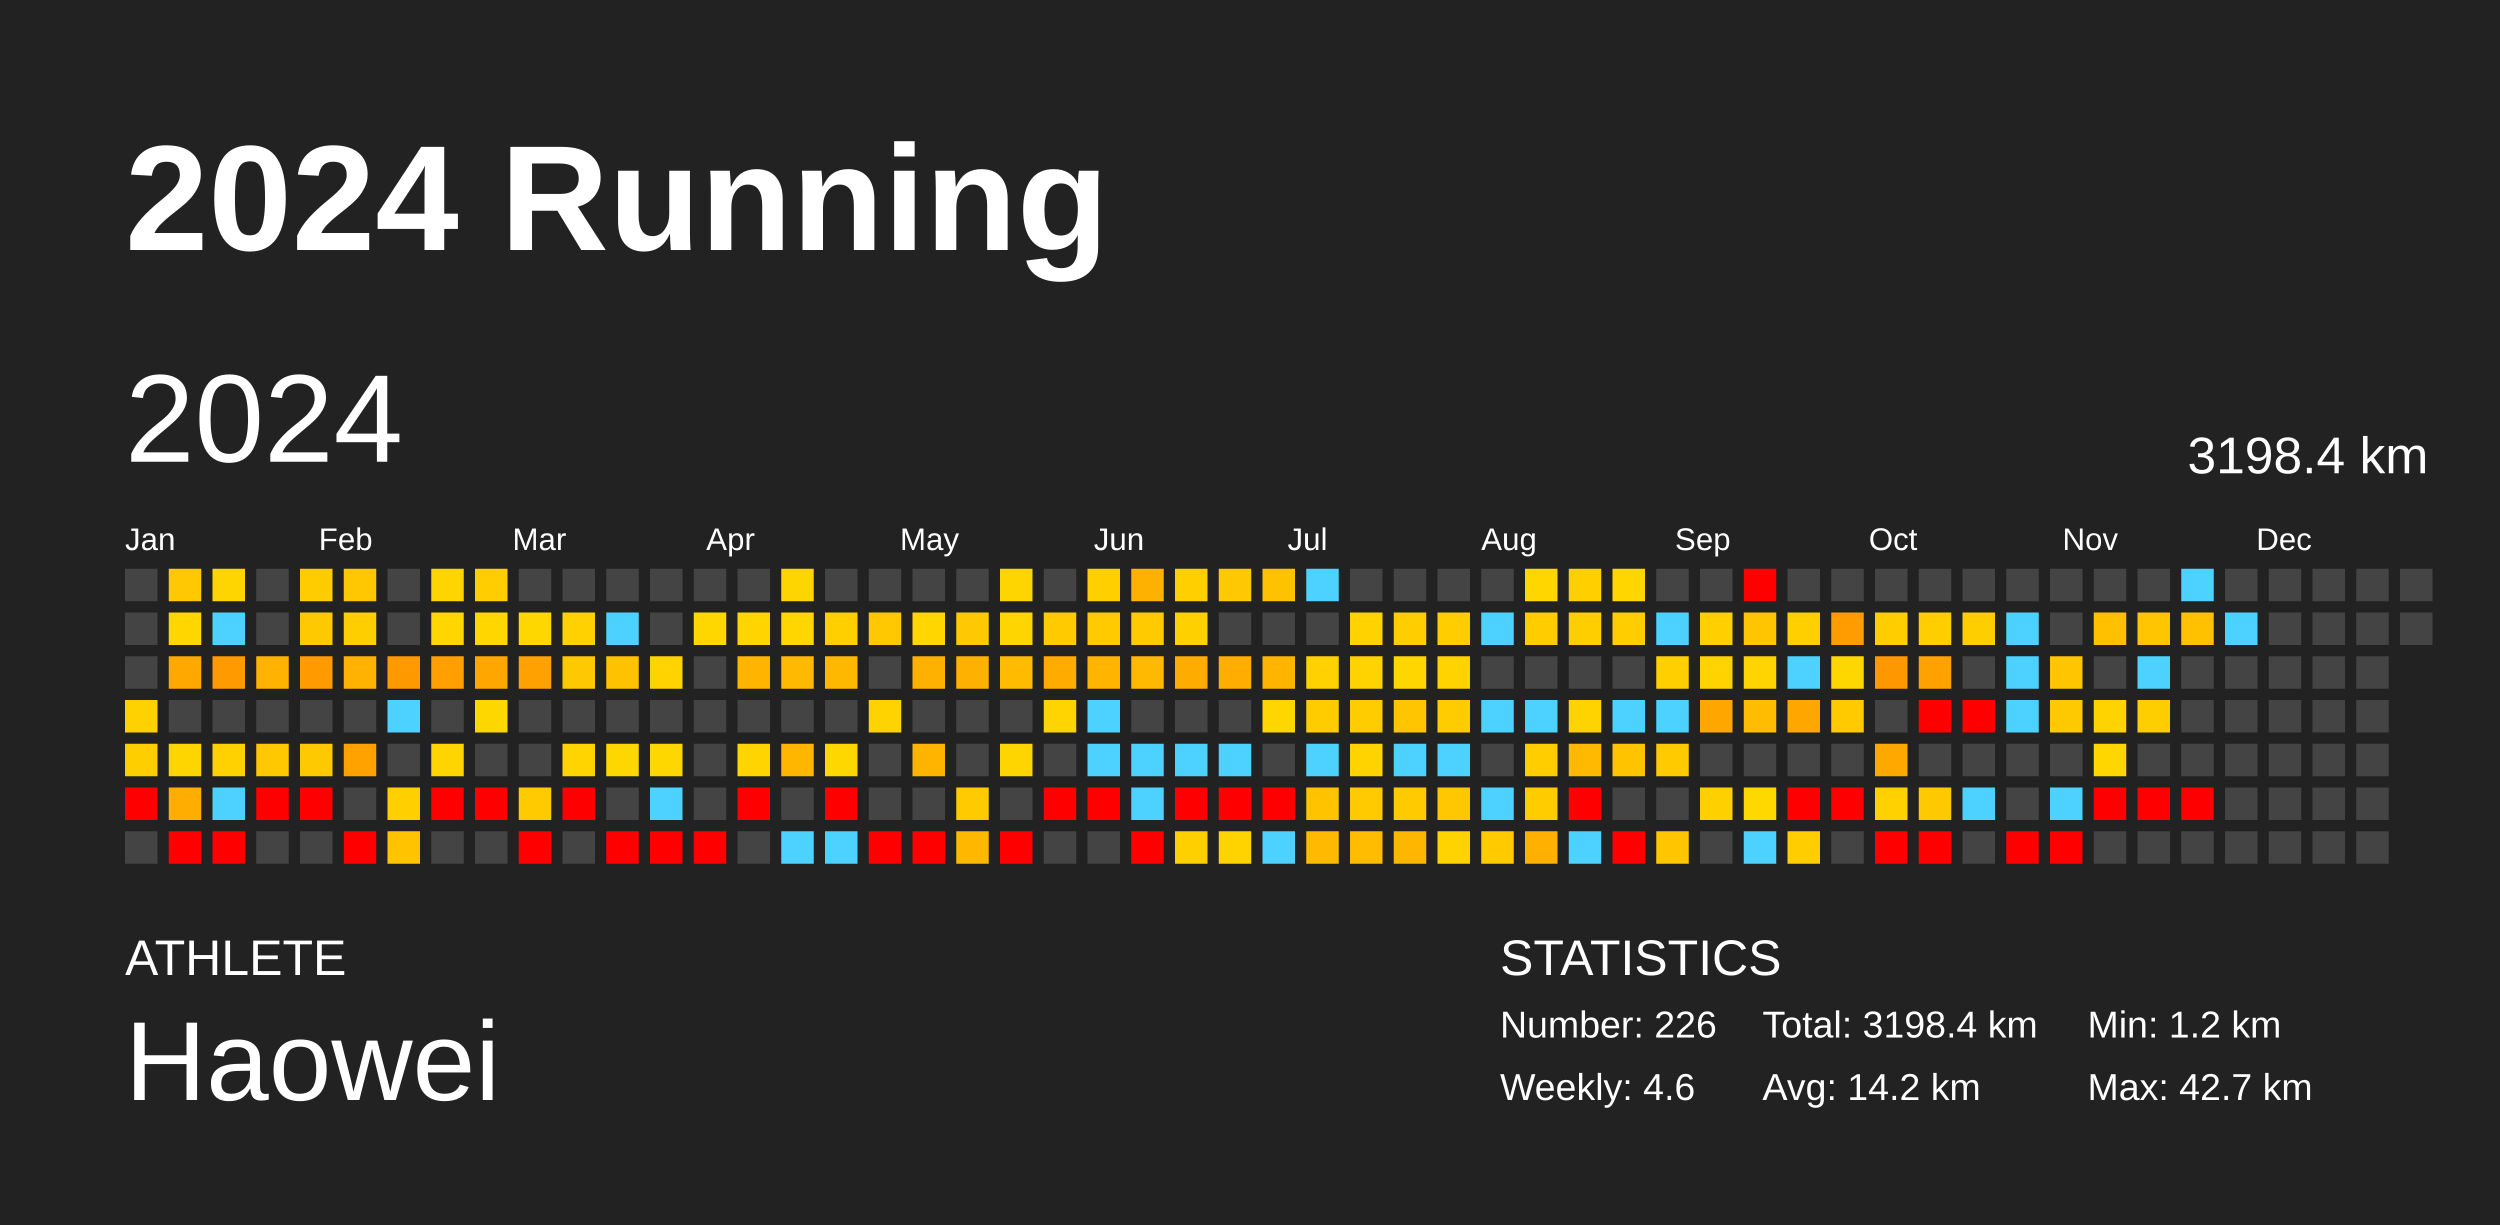
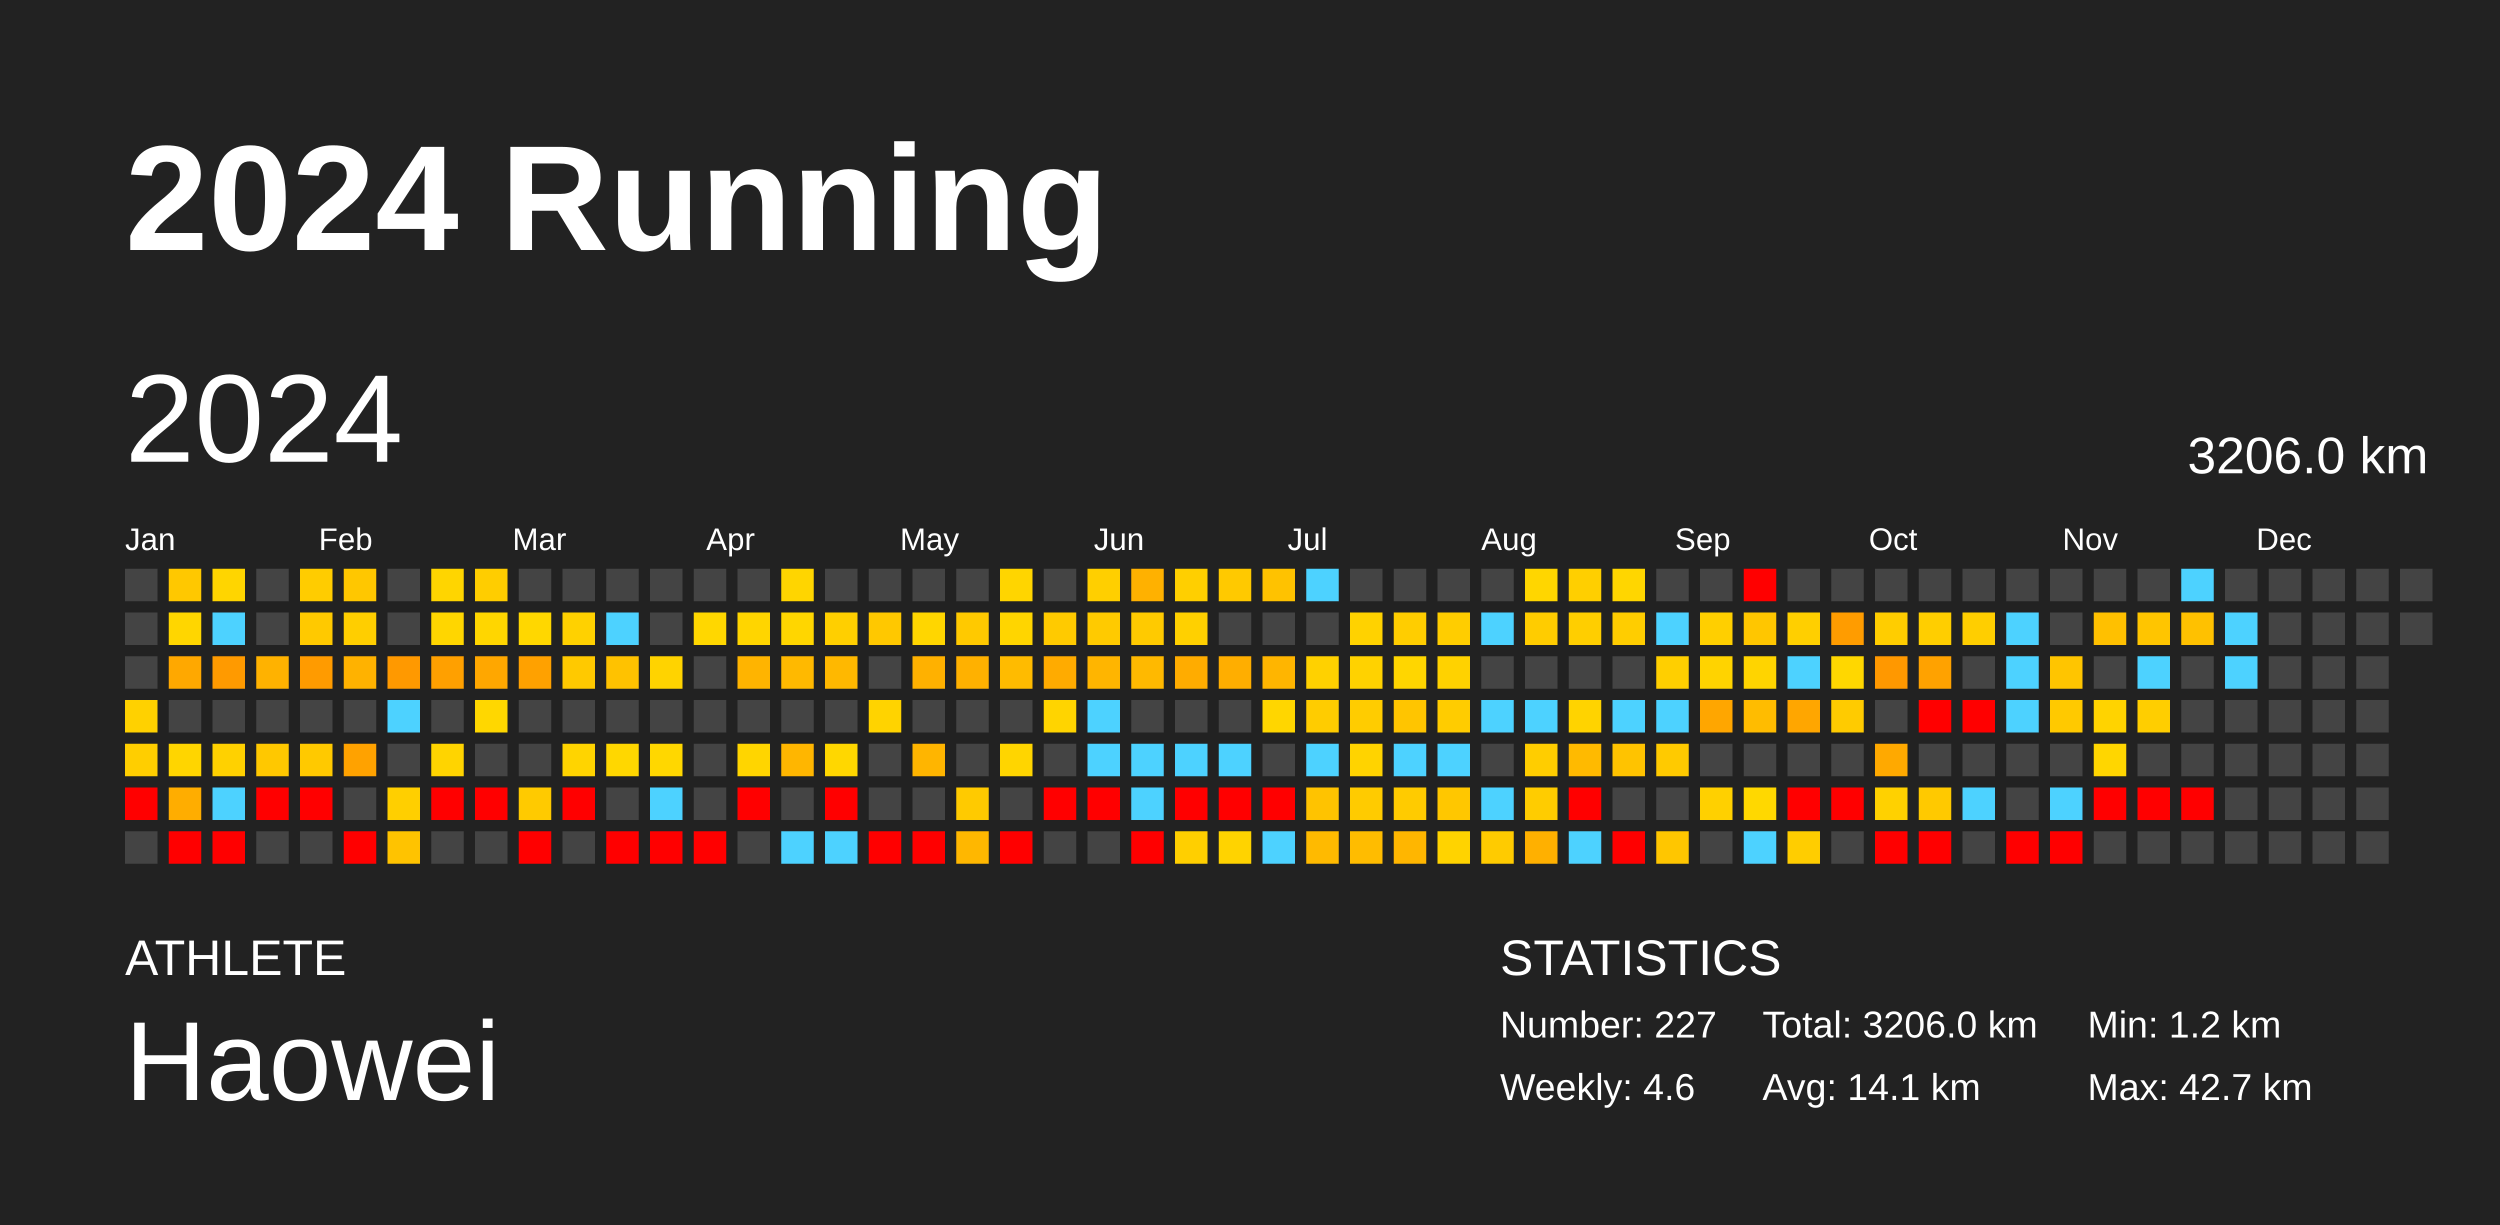
<svg xmlns="http://www.w3.org/2000/svg" baseProfile="full" height="98mm" version="1.1" viewBox="0,0,200,98" width="200mm">
  <defs />
  <rect fill="#222222" height="98" width="200" x="0" y="0" />
  <text fill="#FFFFFF" style="font-size:12px; font-family:Arial; font-weight:bold;" x="10" y="20">2024 Running</text>
  <text fill="#FFFFFF" style="font-size:4px; font-family:Arial" x="10" y="78">ATHLETE</text>
  <text fill="#FFFFFF" style="font-size:9px; font-family:Arial" x="10" y="88">Haowei</text>
  <text fill="#FFFFFF" style="font-size:4px; font-family:Arial" x="120" y="78">STATISTICS</text>
-   <text fill="#FFFFFF" style="font-size:3px; font-family:Arial" x="120" y="83">Number: 226</text>
+   <text fill="#FFFFFF" style="font-size:3px; font-family:Arial" x="120" y="83">Number: 227</text>
  <text fill="#FFFFFF" style="font-size:3px; font-family:Arial" x="120" y="88">Weekly: 4.6</text>
-   <text fill="#FFFFFF" style="font-size:3px; font-family:Arial" x="141" y="83">Total: 3198.4 km</text>
-   <text fill="#FFFFFF" style="font-size:3px; font-family:Arial" x="141" y="88">Avg: 14.2 km</text>
+   <text fill="#FFFFFF" style="font-size:3px; font-family:Arial" x="141" y="83">Total: 3206.0 km</text>
+   <text fill="#FFFFFF" style="font-size:3px; font-family:Arial" x="141" y="88">Avg: 14.1 km</text>
  <text fill="#FFFFFF" style="font-size:3px; font-family:Arial" x="167" y="83">Min: 1.2 km</text>
  <text fill="#FFFFFF" style="font-size:3px; font-family:Arial" x="167" y="88">Max: 42.7 km</text>
  <text dominant-baseline="hanging" fill="#FFFFFF" style="font-size:10.0px; font-family:Arial;" x="10" y="30">2024</text>
-   <text dominant-baseline="hanging" fill="#FFFFFF" style="font-size:4.125px; font-family:Arial;" x="175" y="35">3198.4 km</text>
+   <text dominant-baseline="hanging" fill="#FFFFFF" style="font-size:4.125px; font-family:Arial;" x="175" y="35">3206.0 km</text>
  <text fill="#FFFFFF" style="font-size:2.5px; font-family:Arial" x="10.0" y="44">Jan</text>
  <text fill="#FFFFFF" style="font-size:2.5px; font-family:Arial" x="25.5" y="44">Feb</text>
  <text fill="#FFFFFF" style="font-size:2.5px; font-family:Arial" x="41.0" y="44">Mar</text>
  <text fill="#FFFFFF" style="font-size:2.5px; font-family:Arial" x="56.5" y="44">Apr</text>
  <text fill="#FFFFFF" style="font-size:2.5px; font-family:Arial" x="72.0" y="44">May</text>
  <text fill="#FFFFFF" style="font-size:2.5px; font-family:Arial" x="87.5" y="44">Jun</text>
  <text fill="#FFFFFF" style="font-size:2.5px; font-family:Arial" x="103.0" y="44">Jul</text>
  <text fill="#FFFFFF" style="font-size:2.5px; font-family:Arial" x="118.5" y="44">Aug</text>
  <text fill="#FFFFFF" style="font-size:2.5px; font-family:Arial" x="134.0" y="44">Sep</text>
  <text fill="#FFFFFF" style="font-size:2.5px; font-family:Arial" x="149.5" y="44">Oct</text>
  <text fill="#FFFFFF" style="font-size:2.5px; font-family:Arial" x="165.0" y="44">Nov</text>
  <text fill="#FFFFFF" style="font-size:2.5px; font-family:Arial" x="180.5" y="44">Dec</text>
  <rect fill="#444444" height="2.6" width="2.6" x="10.0" y="45.5" />
  <rect fill="#444444" height="2.6" width="2.6" x="10.0" y="49.0" />
  <rect fill="#444444" height="2.6" width="2.6" x="10.0" y="52.5" />
  <rect fill="#ffd100" height="2.6" width="2.6" x="10.0" y="56.0" />
  <rect fill="#ffce00" height="2.6" width="2.6" x="10.0" y="59.5" />
  <rect fill="red" height="2.6" width="2.6" x="10.0" y="63.0" />
  <rect fill="#444444" height="2.6" width="2.6" x="10.0" y="66.5" />
  <rect fill="#ffc800" height="2.6" width="2.6" x="13.5" y="45.5" />
  <rect fill="#ffd600" height="2.6" width="2.6" x="13.5" y="49.0" />
  <rect fill="#ffa800" height="2.6" width="2.6" x="13.5" y="52.5" />
  <rect fill="#444444" height="2.6" width="2.6" x="13.5" y="56.0" />
  <rect fill="#ffd500" height="2.6" width="2.6" x="13.5" y="59.5" />
  <rect fill="#ffad00" height="2.6" width="2.6" x="13.5" y="63.0" />
  <rect fill="red" height="2.6" width="2.6" x="13.5" y="66.5" />
  <rect fill="#ffd500" height="2.6" width="2.6" x="17.0" y="45.5" />
  <rect fill="#4dd2ff" height="2.6" width="2.6" x="17.0" y="49.0" />
  <rect fill="#ff9a00" height="2.6" width="2.6" x="17.0" y="52.5" />
  <rect fill="#444444" height="2.6" width="2.6" x="17.0" y="56.0" />
  <rect fill="#ffd100" height="2.6" width="2.6" x="17.0" y="59.5" />
  <rect fill="#4dd2ff" height="2.6" width="2.6" x="17.0" y="63.0" />
  <rect fill="red" height="2.6" width="2.6" x="17.0" y="66.5" />
  <rect fill="#444444" height="2.6" width="2.6" x="20.5" y="45.5" />
  <rect fill="#444444" height="2.6" width="2.6" x="20.5" y="49.0" />
  <rect fill="#ffb200" height="2.6" width="2.6" x="20.5" y="52.5" />
  <rect fill="#444444" height="2.6" width="2.6" x="20.5" y="56.0" />
  <rect fill="#ffc800" height="2.6" width="2.6" x="20.5" y="59.5" />
  <rect fill="red" height="2.6" width="2.6" x="20.5" y="63.0" />
  <rect fill="#444444" height="2.6" width="2.6" x="20.5" y="66.5" />
  <rect fill="#ffcc00" height="2.6" width="2.6" x="24.0" y="45.5" />
  <rect fill="#ffc900" height="2.6" width="2.6" x="24.0" y="49.0" />
  <rect fill="#ff9b00" height="2.6" width="2.6" x="24.0" y="52.5" />
  <rect fill="#444444" height="2.6" width="2.6" x="24.0" y="56.0" />
  <rect fill="#ffc900" height="2.6" width="2.6" x="24.0" y="59.5" />
  <rect fill="red" height="2.6" width="2.6" x="24.0" y="63.0" />
  <rect fill="#444444" height="2.6" width="2.6" x="24.0" y="66.5" />
  <rect fill="#ffc700" height="2.6" width="2.6" x="27.5" y="45.5" />
  <rect fill="#ffce00" height="2.6" width="2.6" x="27.5" y="49.0" />
  <rect fill="#ffb200" height="2.6" width="2.6" x="27.5" y="52.5" />
  <rect fill="#444444" height="2.6" width="2.6" x="27.5" y="56.0" />
  <rect fill="#ffa200" height="2.6" width="2.6" x="27.5" y="59.5" />
  <rect fill="#444444" height="2.6" width="2.6" x="27.5" y="63.0" />
  <rect fill="red" height="2.6" width="2.6" x="27.5" y="66.5" />
  <rect fill="#444444" height="2.6" width="2.6" x="31.0" y="45.5" />
  <rect fill="#444444" height="2.6" width="2.6" x="31.0" y="49.0" />
  <rect fill="#ff9900" height="2.6" width="2.6" x="31.0" y="52.5" />
  <rect fill="#4dd2ff" height="2.6" width="2.6" x="31.0" y="56.0" />
  <rect fill="#444444" height="2.6" width="2.6" x="31.0" y="59.5" />
  <rect fill="#ffcf00" height="2.6" width="2.6" x="31.0" y="63.0" />
  <rect fill="#ffc300" height="2.6" width="2.6" x="31.0" y="66.5" />
  <rect fill="#ffd500" height="2.6" width="2.6" x="34.5" y="45.5" />
  <rect fill="#ffd600" height="2.6" width="2.6" x="34.5" y="49.0" />
  <rect fill="#ffa000" height="2.6" width="2.6" x="34.5" y="52.5" />
  <rect fill="#444444" height="2.6" width="2.6" x="34.5" y="56.0" />
  <rect fill="#ffd400" height="2.6" width="2.6" x="34.5" y="59.5" />
  <rect fill="red" height="2.6" width="2.6" x="34.5" y="63.0" />
  <rect fill="#444444" height="2.6" width="2.6" x="34.5" y="66.5" />
  <rect fill="#ffcd00" height="2.6" width="2.6" x="38.0" y="45.5" />
  <rect fill="#ffd600" height="2.6" width="2.6" x="38.0" y="49.0" />
  <rect fill="#ffa700" height="2.6" width="2.6" x="38.0" y="52.5" />
  <rect fill="#ffd700" height="2.6" width="2.6" x="38.0" y="56.0" />
  <rect fill="#444444" height="2.6" width="2.6" x="38.0" y="59.5" />
  <rect fill="red" height="2.6" width="2.6" x="38.0" y="63.0" />
  <rect fill="#444444" height="2.6" width="2.6" x="38.0" y="66.5" />
  <rect fill="#444444" height="2.6" width="2.6" x="41.5" y="45.5" />
  <rect fill="#ffd700" height="2.6" width="2.6" x="41.5" y="49.0" />
  <rect fill="#ffa100" height="2.6" width="2.6" x="41.5" y="52.5" />
  <rect fill="#444444" height="2.6" width="2.6" x="41.5" y="56.0" />
  <rect fill="#444444" height="2.6" width="2.6" x="41.5" y="59.5" />
  <rect fill="#ffca00" height="2.6" width="2.6" x="41.5" y="63.0" />
  <rect fill="red" height="2.6" width="2.6" x="41.5" y="66.5" />
  <rect fill="#444444" height="2.6" width="2.6" x="45.0" y="45.5" />
  <rect fill="#ffd100" height="2.6" width="2.6" x="45.0" y="49.0" />
  <rect fill="#ffc900" height="2.6" width="2.6" x="45.0" y="52.5" />
  <rect fill="#444444" height="2.6" width="2.6" x="45.0" y="56.0" />
  <rect fill="#ffd400" height="2.6" width="2.6" x="45.0" y="59.5" />
  <rect fill="red" height="2.6" width="2.6" x="45.0" y="63.0" />
  <rect fill="#444444" height="2.6" width="2.6" x="45.0" y="66.5" />
  <rect fill="#444444" height="2.6" width="2.6" x="48.5" y="45.5" />
  <rect fill="#4dd2ff" height="2.6" width="2.6" x="48.5" y="49.0" />
  <rect fill="#ffc200" height="2.6" width="2.6" x="48.5" y="52.5" />
  <rect fill="#444444" height="2.6" width="2.6" x="48.5" y="56.0" />
  <rect fill="#ffd700" height="2.6" width="2.6" x="48.5" y="59.5" />
  <rect fill="#444444" height="2.6" width="2.6" x="48.5" y="63.0" />
  <rect fill="red" height="2.6" width="2.6" x="48.5" y="66.5" />
  <rect fill="#444444" height="2.6" width="2.6" x="52.0" y="45.5" />
  <rect fill="#444444" height="2.6" width="2.6" x="52.0" y="49.0" />
  <rect fill="#ffd300" height="2.6" width="2.6" x="52.0" y="52.5" />
  <rect fill="#444444" height="2.6" width="2.6" x="52.0" y="56.0" />
  <rect fill="#ffd700" height="2.6" width="2.6" x="52.0" y="59.5" />
  <rect fill="#4dd2ff" height="2.6" width="2.6" x="52.0" y="63.0" />
  <rect fill="red" height="2.6" width="2.6" x="52.0" y="66.5" />
  <rect fill="#444444" height="2.6" width="2.6" x="55.5" y="45.5" />
  <rect fill="#ffd700" height="2.6" width="2.6" x="55.5" y="49.0" />
  <rect fill="#444444" height="2.6" width="2.6" x="55.5" y="52.5" />
  <rect fill="#444444" height="2.6" width="2.6" x="55.5" y="56.0" />
  <rect fill="#444444" height="2.6" width="2.6" x="55.5" y="59.5" />
  <rect fill="#444444" height="2.6" width="2.6" x="55.5" y="63.0" />
  <rect fill="red" height="2.6" width="2.6" x="55.5" y="66.5" />
  <rect fill="#444444" height="2.6" width="2.6" x="59.0" y="45.5" />
  <rect fill="#ffd500" height="2.6" width="2.6" x="59.0" y="49.0" />
  <rect fill="#ffb400" height="2.6" width="2.6" x="59.0" y="52.5" />
  <rect fill="#444444" height="2.6" width="2.6" x="59.0" y="56.0" />
  <rect fill="#ffd500" height="2.6" width="2.6" x="59.0" y="59.5" />
  <rect fill="red" height="2.6" width="2.6" x="59.0" y="63.0" />
  <rect fill="#444444" height="2.6" width="2.6" x="59.0" y="66.5" />
  <rect fill="#ffd500" height="2.6" width="2.6" x="62.5" y="45.5" />
  <rect fill="#ffd600" height="2.6" width="2.6" x="62.5" y="49.0" />
  <rect fill="#ffb900" height="2.6" width="2.6" x="62.5" y="52.5" />
  <rect fill="#444444" height="2.6" width="2.6" x="62.5" y="56.0" />
  <rect fill="#ffb600" height="2.6" width="2.6" x="62.5" y="59.5" />
  <rect fill="#444444" height="2.6" width="2.6" x="62.5" y="63.0" />
  <rect fill="#4dd2ff" height="2.6" width="2.6" x="62.5" y="66.5" />
  <rect fill="#444444" height="2.6" width="2.6" x="66.0" y="45.5" />
  <rect fill="#ffcf00" height="2.6" width="2.6" x="66.0" y="49.0" />
  <rect fill="#ffb800" height="2.6" width="2.6" x="66.0" y="52.5" />
  <rect fill="#444444" height="2.6" width="2.6" x="66.0" y="56.0" />
  <rect fill="#ffd700" height="2.6" width="2.6" x="66.0" y="59.5" />
  <rect fill="red" height="2.6" width="2.6" x="66.0" y="63.0" />
  <rect fill="#4dd2ff" height="2.6" width="2.6" x="66.0" y="66.5" />
  <rect fill="#444444" height="2.6" width="2.6" x="69.5" y="45.5" />
  <rect fill="#ffc800" height="2.6" width="2.6" x="69.5" y="49.0" />
  <rect fill="#444444" height="2.6" width="2.6" x="69.5" y="52.5" />
  <rect fill="#ffd300" height="2.6" width="2.6" x="69.5" y="56.0" />
  <rect fill="#444444" height="2.6" width="2.6" x="69.5" y="59.5" />
  <rect fill="#444444" height="2.6" width="2.6" x="69.5" y="63.0" />
  <rect fill="red" height="2.6" width="2.6" x="69.5" y="66.5" />
  <rect fill="#444444" height="2.6" width="2.6" x="73.0" y="45.5" />
  <rect fill="#ffd600" height="2.6" width="2.6" x="73.0" y="49.0" />
  <rect fill="#ffb100" height="2.6" width="2.6" x="73.0" y="52.5" />
  <rect fill="#444444" height="2.6" width="2.6" x="73.0" y="56.0" />
  <rect fill="#ffb500" height="2.6" width="2.6" x="73.0" y="59.5" />
  <rect fill="#444444" height="2.6" width="2.6" x="73.0" y="63.0" />
  <rect fill="red" height="2.6" width="2.6" x="73.0" y="66.5" />
  <rect fill="#444444" height="2.6" width="2.6" x="76.5" y="45.5" />
  <rect fill="#ffc900" height="2.6" width="2.6" x="76.5" y="49.0" />
  <rect fill="#ffb100" height="2.6" width="2.6" x="76.5" y="52.5" />
  <rect fill="#444444" height="2.6" width="2.6" x="76.5" y="56.0" />
  <rect fill="#444444" height="2.6" width="2.6" x="76.5" y="59.5" />
  <rect fill="#ffca00" height="2.6" width="2.6" x="76.5" y="63.0" />
  <rect fill="#ffb700" height="2.6" width="2.6" x="76.5" y="66.5" />
  <rect fill="#ffd500" height="2.6" width="2.6" x="80.0" y="45.5" />
  <rect fill="#ffd500" height="2.6" width="2.6" x="80.0" y="49.0" />
  <rect fill="#ffbb00" height="2.6" width="2.6" x="80.0" y="52.5" />
  <rect fill="#444444" height="2.6" width="2.6" x="80.0" y="56.0" />
  <rect fill="#ffd500" height="2.6" width="2.6" x="80.0" y="59.5" />
  <rect fill="#444444" height="2.6" width="2.6" x="80.0" y="63.0" />
  <rect fill="red" height="2.6" width="2.6" x="80.0" y="66.5" />
  <rect fill="#444444" height="2.6" width="2.6" x="83.5" y="45.5" />
  <rect fill="#ffca00" height="2.6" width="2.6" x="83.5" y="49.0" />
  <rect fill="#ffab00" height="2.6" width="2.6" x="83.5" y="52.5" />
  <rect fill="#ffd400" height="2.6" width="2.6" x="83.5" y="56.0" />
  <rect fill="#444444" height="2.6" width="2.6" x="83.5" y="59.5" />
  <rect fill="red" height="2.6" width="2.6" x="83.5" y="63.0" />
  <rect fill="#444444" height="2.6" width="2.6" x="83.5" y="66.5" />
  <rect fill="#ffcf00" height="2.6" width="2.6" x="87.0" y="45.5" />
  <rect fill="#ffca00" height="2.6" width="2.6" x="87.0" y="49.0" />
  <rect fill="#ffb500" height="2.6" width="2.6" x="87.0" y="52.5" />
  <rect fill="#4dd2ff" height="2.6" width="2.6" x="87.0" y="56.0" />
  <rect fill="#4dd2ff" height="2.6" width="2.6" x="87.0" y="59.5" />
  <rect fill="red" height="2.6" width="2.6" x="87.0" y="63.0" />
  <rect fill="#444444" height="2.6" width="2.6" x="87.0" y="66.5" />
  <rect fill="#ffb100" height="2.6" width="2.6" x="90.5" y="45.5" />
  <rect fill="#ffca00" height="2.6" width="2.6" x="90.5" y="49.0" />
  <rect fill="#ffb900" height="2.6" width="2.6" x="90.5" y="52.5" />
  <rect fill="#444444" height="2.6" width="2.6" x="90.5" y="56.0" />
  <rect fill="#4dd2ff" height="2.6" width="2.6" x="90.5" y="59.5" />
  <rect fill="#4dd2ff" height="2.6" width="2.6" x="90.5" y="63.0" />
  <rect fill="red" height="2.6" width="2.6" x="90.5" y="66.5" />
  <rect fill="#ffcf00" height="2.6" width="2.6" x="94.0" y="45.5" />
  <rect fill="#ffd000" height="2.6" width="2.6" x="94.0" y="49.0" />
  <rect fill="#ffac00" height="2.6" width="2.6" x="94.0" y="52.5" />
  <rect fill="#444444" height="2.6" width="2.6" x="94.0" y="56.0" />
  <rect fill="#4dd2ff" height="2.6" width="2.6" x="94.0" y="59.5" />
  <rect fill="red" height="2.6" width="2.6" x="94.0" y="63.0" />
  <rect fill="#ffcf00" height="2.6" width="2.6" x="94.0" y="66.5" />
  <rect fill="#ffc900" height="2.6" width="2.6" x="97.5" y="45.5" />
  <rect fill="#444444" height="2.6" width="2.6" x="97.5" y="49.0" />
  <rect fill="#ffae00" height="2.6" width="2.6" x="97.5" y="52.5" />
  <rect fill="#444444" height="2.6" width="2.6" x="97.5" y="56.0" />
  <rect fill="#4dd2ff" height="2.6" width="2.6" x="97.5" y="59.5" />
  <rect fill="red" height="2.6" width="2.6" x="97.5" y="63.0" />
  <rect fill="#ffd300" height="2.6" width="2.6" x="97.5" y="66.5" />
  <rect fill="#ffc200" height="2.6" width="2.6" x="101.0" y="45.5" />
  <rect fill="#444444" height="2.6" width="2.6" x="101.0" y="49.0" />
  <rect fill="#ffb500" height="2.6" width="2.6" x="101.0" y="52.5" />
  <rect fill="#ffd600" height="2.6" width="2.6" x="101.0" y="56.0" />
  <rect fill="#444444" height="2.6" width="2.6" x="101.0" y="59.5" />
  <rect fill="red" height="2.6" width="2.6" x="101.0" y="63.0" />
  <rect fill="#4dd2ff" height="2.6" width="2.6" x="101.0" y="66.5" />
  <rect fill="#4dd2ff" height="2.6" width="2.6" x="104.5" y="45.5" />
  <rect fill="#444444" height="2.6" width="2.6" x="104.5" y="49.0" />
  <rect fill="#ffd100" height="2.6" width="2.6" x="104.5" y="52.5" />
  <rect fill="#ffcc00" height="2.6" width="2.6" x="104.5" y="56.0" />
  <rect fill="#4dd2ff" height="2.6" width="2.6" x="104.5" y="59.5" />
  <rect fill="#ffc300" height="2.6" width="2.6" x="104.5" y="63.0" />
  <rect fill="#ffba00" height="2.6" width="2.6" x="104.5" y="66.5" />
  <rect fill="#444444" height="2.6" width="2.6" x="108.0" y="45.5" />
  <rect fill="#ffd200" height="2.6" width="2.6" x="108.0" y="49.0" />
  <rect fill="#ffd200" height="2.6" width="2.6" x="108.0" y="52.5" />
  <rect fill="#ffcc00" height="2.6" width="2.6" x="108.0" y="56.0" />
  <rect fill="#ffd300" height="2.6" width="2.6" x="108.0" y="59.5" />
  <rect fill="#ffcb00" height="2.6" width="2.6" x="108.0" y="63.0" />
  <rect fill="#ffbc00" height="2.6" width="2.6" x="108.0" y="66.5" />
  <rect fill="#444444" height="2.6" width="2.6" x="111.5" y="45.5" />
  <rect fill="#ffcd00" height="2.6" width="2.6" x="111.5" y="49.0" />
  <rect fill="#ffd600" height="2.6" width="2.6" x="111.5" y="52.5" />
  <rect fill="#ffc500" height="2.6" width="2.6" x="111.5" y="56.0" />
  <rect fill="#4dd2ff" height="2.6" width="2.6" x="111.5" y="59.5" />
  <rect fill="#ffcb00" height="2.6" width="2.6" x="111.5" y="63.0" />
  <rect fill="#ffb600" height="2.6" width="2.6" x="111.5" y="66.5" />
  <rect fill="#444444" height="2.6" width="2.6" x="115.0" y="45.5" />
  <rect fill="#ffcd00" height="2.6" width="2.6" x="115.0" y="49.0" />
  <rect fill="#ffd200" height="2.6" width="2.6" x="115.0" y="52.5" />
  <rect fill="#ffcc00" height="2.6" width="2.6" x="115.0" y="56.0" />
  <rect fill="#4dd2ff" height="2.6" width="2.6" x="115.0" y="59.5" />
  <rect fill="#ffc700" height="2.6" width="2.6" x="115.0" y="63.0" />
  <rect fill="#ffd300" height="2.6" width="2.6" x="115.0" y="66.5" />
  <rect fill="#444444" height="2.6" width="2.6" x="118.5" y="45.5" />
  <rect fill="#4dd2ff" height="2.6" width="2.6" x="118.5" y="49.0" />
  <rect fill="#444444" height="2.6" width="2.6" x="118.5" y="52.5" />
  <rect fill="#4dd2ff" height="2.6" width="2.6" x="118.5" y="56.0" />
  <rect fill="#444444" height="2.6" width="2.6" x="118.5" y="59.5" />
  <rect fill="#4dd2ff" height="2.6" width="2.6" x="118.5" y="63.0" />
  <rect fill="#ffcb00" height="2.6" width="2.6" x="118.5" y="66.5" />
  <rect fill="#ffd600" height="2.6" width="2.6" x="122.0" y="45.5" />
  <rect fill="#ffcc00" height="2.6" width="2.6" x="122.0" y="49.0" />
  <rect fill="#444444" height="2.6" width="2.6" x="122.0" y="52.5" />
  <rect fill="#4dd2ff" height="2.6" width="2.6" x="122.0" y="56.0" />
  <rect fill="#ffcd00" height="2.6" width="2.6" x="122.0" y="59.5" />
  <rect fill="#ffcc00" height="2.6" width="2.6" x="122.0" y="63.0" />
  <rect fill="#ffb000" height="2.6" width="2.6" x="122.0" y="66.5" />
  <rect fill="#ffcf00" height="2.6" width="2.6" x="125.5" y="45.5" />
  <rect fill="#ffce00" height="2.6" width="2.6" x="125.5" y="49.0" />
  <rect fill="#444444" height="2.6" width="2.6" x="125.5" y="52.5" />
  <rect fill="#ffd300" height="2.6" width="2.6" x="125.5" y="56.0" />
  <rect fill="#ffba00" height="2.6" width="2.6" x="125.5" y="59.5" />
  <rect fill="red" height="2.6" width="2.6" x="125.5" y="63.0" />
  <rect fill="#4dd2ff" height="2.6" width="2.6" x="125.5" y="66.5" />
  <rect fill="#ffd600" height="2.6" width="2.6" x="129.0" y="45.5" />
  <rect fill="#ffcd00" height="2.6" width="2.6" x="129.0" y="49.0" />
  <rect fill="#444444" height="2.6" width="2.6" x="129.0" y="52.5" />
  <rect fill="#4dd2ff" height="2.6" width="2.6" x="129.0" y="56.0" />
  <rect fill="#ffc300" height="2.6" width="2.6" x="129.0" y="59.5" />
  <rect fill="#444444" height="2.6" width="2.6" x="129.0" y="63.0" />
  <rect fill="red" height="2.6" width="2.6" x="129.0" y="66.5" />
  <rect fill="#444444" height="2.6" width="2.6" x="132.5" y="45.5" />
  <rect fill="#4dd2ff" height="2.6" width="2.6" x="132.5" y="49.0" />
  <rect fill="#ffcf00" height="2.6" width="2.6" x="132.5" y="52.5" />
  <rect fill="#4dd2ff" height="2.6" width="2.6" x="132.5" y="56.0" />
  <rect fill="#ffca00" height="2.6" width="2.6" x="132.5" y="59.5" />
  <rect fill="#444444" height="2.6" width="2.6" x="132.5" y="63.0" />
  <rect fill="#ffc600" height="2.6" width="2.6" x="132.5" y="66.5" />
  <rect fill="#444444" height="2.6" width="2.6" x="136.0" y="45.5" />
  <rect fill="#ffcf00" height="2.6" width="2.6" x="136.0" y="49.0" />
  <rect fill="#ffd300" height="2.6" width="2.6" x="136.0" y="52.5" />
  <rect fill="#ffa600" height="2.6" width="2.6" x="136.0" y="56.0" />
  <rect fill="#444444" height="2.6" width="2.6" x="136.0" y="59.5" />
  <rect fill="#ffd000" height="2.6" width="2.6" x="136.0" y="63.0" />
  <rect fill="#444444" height="2.6" width="2.6" x="136.0" y="66.5" />
  <rect fill="red" height="2.6" width="2.6" x="139.5" y="45.5" />
  <rect fill="#ffc600" height="2.6" width="2.6" x="139.5" y="49.0" />
  <rect fill="#ffd400" height="2.6" width="2.6" x="139.5" y="52.5" />
  <rect fill="#ffbc00" height="2.6" width="2.6" x="139.5" y="56.0" />
  <rect fill="#444444" height="2.6" width="2.6" x="139.5" y="59.5" />
  <rect fill="#ffd800" height="2.6" width="2.6" x="139.5" y="63.0" />
  <rect fill="#4dd2ff" height="2.6" width="2.6" x="139.5" y="66.5" />
  <rect fill="#444444" height="2.6" width="2.6" x="143.0" y="45.5" />
  <rect fill="#ffcf00" height="2.6" width="2.6" x="143.0" y="49.0" />
  <rect fill="#4dd2ff" height="2.6" width="2.6" x="143.0" y="52.5" />
  <rect fill="#ffa600" height="2.6" width="2.6" x="143.0" y="56.0" />
  <rect fill="#444444" height="2.6" width="2.6" x="143.0" y="59.5" />
  <rect fill="red" height="2.6" width="2.6" x="143.0" y="63.0" />
  <rect fill="#ffcd00" height="2.6" width="2.6" x="143.0" y="66.5" />
  <rect fill="#444444" height="2.6" width="2.6" x="146.5" y="45.5" />
  <rect fill="#ff9c00" height="2.6" width="2.6" x="146.5" y="49.0" />
  <rect fill="#ffd700" height="2.6" width="2.6" x="146.5" y="52.5" />
  <rect fill="#ffcb00" height="2.6" width="2.6" x="146.5" y="56.0" />
  <rect fill="#444444" height="2.6" width="2.6" x="146.5" y="59.5" />
  <rect fill="red" height="2.6" width="2.6" x="146.5" y="63.0" />
  <rect fill="#444444" height="2.6" width="2.6" x="146.5" y="66.5" />
  <rect fill="#444444" height="2.6" width="2.6" x="150.0" y="45.5" />
  <rect fill="#ffcd00" height="2.6" width="2.6" x="150.0" y="49.0" />
  <rect fill="#ff9800" height="2.6" width="2.6" x="150.0" y="52.5" />
  <rect fill="#444444" height="2.6" width="2.6" x="150.0" y="56.0" />
  <rect fill="#ffa900" height="2.6" width="2.6" x="150.0" y="59.5" />
  <rect fill="#ffd100" height="2.6" width="2.6" x="150.0" y="63.0" />
  <rect fill="red" height="2.6" width="2.6" x="150.0" y="66.5" />
  <rect fill="#444444" height="2.6" width="2.6" x="153.5" y="45.5" />
  <rect fill="#ffce00" height="2.6" width="2.6" x="153.5" y="49.0" />
  <rect fill="#ffa200" height="2.6" width="2.6" x="153.5" y="52.5" />
  <rect fill="red" height="2.6" width="2.6" x="153.5" y="56.0" />
  <rect fill="#444444" height="2.6" width="2.6" x="153.5" y="59.5" />
  <rect fill="#ffc900" height="2.6" width="2.6" x="153.5" y="63.0" />
  <rect fill="red" height="2.6" width="2.6" x="153.5" y="66.5" />
  <rect fill="#444444" height="2.6" width="2.6" x="157.0" y="45.5" />
  <rect fill="#ffce00" height="2.6" width="2.6" x="157.0" y="49.0" />
  <rect fill="#444444" height="2.6" width="2.6" x="157.0" y="52.5" />
  <rect fill="red" height="2.6" width="2.6" x="157.0" y="56.0" />
  <rect fill="#444444" height="2.6" width="2.6" x="157.0" y="59.5" />
  <rect fill="#4dd2ff" height="2.6" width="2.6" x="157.0" y="63.0" />
  <rect fill="#444444" height="2.6" width="2.6" x="157.0" y="66.5" />
  <rect fill="#444444" height="2.6" width="2.6" x="160.5" y="45.5" />
  <rect fill="#4dd2ff" height="2.6" width="2.6" x="160.5" y="49.0" />
  <rect fill="#4dd2ff" height="2.6" width="2.6" x="160.5" y="52.5" />
  <rect fill="#4dd2ff" height="2.6" width="2.6" x="160.5" y="56.0" />
  <rect fill="#444444" height="2.6" width="2.6" x="160.5" y="59.5" />
  <rect fill="#444444" height="2.6" width="2.6" x="160.5" y="63.0" />
  <rect fill="red" height="2.6" width="2.6" x="160.5" y="66.5" />
  <rect fill="#444444" height="2.6" width="2.6" x="164.0" y="45.5" />
  <rect fill="#444444" height="2.6" width="2.6" x="164.0" y="49.0" />
  <rect fill="#ffc500" height="2.6" width="2.6" x="164.0" y="52.5" />
  <rect fill="#ffc900" height="2.6" width="2.6" x="164.0" y="56.0" />
  <rect fill="#444444" height="2.6" width="2.6" x="164.0" y="59.5" />
  <rect fill="#4dd2ff" height="2.6" width="2.6" x="164.0" y="63.0" />
  <rect fill="red" height="2.6" width="2.6" x="164.0" y="66.5" />
  <rect fill="#444444" height="2.6" width="2.6" x="167.5" y="45.5" />
  <rect fill="#ffc000" height="2.6" width="2.6" x="167.5" y="49.0" />
  <rect fill="#444444" height="2.6" width="2.6" x="167.5" y="52.5" />
  <rect fill="#ffd300" height="2.6" width="2.6" x="167.5" y="56.0" />
  <rect fill="#ffd600" height="2.6" width="2.6" x="167.5" y="59.5" />
  <rect fill="red" height="2.6" width="2.6" x="167.5" y="63.0" />
  <rect fill="#444444" height="2.6" width="2.6" x="167.5" y="66.5" />
  <rect fill="#444444" height="2.6" width="2.6" x="171.0" y="45.5" />
  <rect fill="#ffc500" height="2.6" width="2.6" x="171.0" y="49.0" />
  <rect fill="#4dd2ff" height="2.6" width="2.6" x="171.0" y="52.5" />
  <rect fill="#ffce00" height="2.6" width="2.6" x="171.0" y="56.0" />
  <rect fill="#444444" height="2.6" width="2.6" x="171.0" y="59.5" />
  <rect fill="red" height="2.6" width="2.6" x="171.0" y="63.0" />
  <rect fill="#444444" height="2.6" width="2.6" x="171.0" y="66.5" />
  <rect fill="#4dd2ff" height="2.6" width="2.6" x="174.5" y="45.5" />
  <rect fill="#ffc100" height="2.6" width="2.6" x="174.5" y="49.0" />
  <rect fill="#444444" height="2.6" width="2.6" x="174.5" y="52.5" />
  <rect fill="#444444" height="2.6" width="2.6" x="174.5" y="56.0" />
  <rect fill="#444444" height="2.6" width="2.6" x="174.5" y="59.5" />
  <rect fill="red" height="2.6" width="2.6" x="174.5" y="63.0" />
  <rect fill="#444444" height="2.6" width="2.6" x="174.5" y="66.5" />
  <rect fill="#444444" height="2.6" width="2.6" x="178.0" y="45.5" />
  <rect fill="#4dd2ff" height="2.6" width="2.6" x="178.0" y="49.0" />
-   <rect fill="#444444" height="2.6" width="2.6" x="178.0" y="52.5" />
+   <rect fill="#4dd2ff" height="2.6" width="2.6" x="178.0" y="52.5" />
  <rect fill="#444444" height="2.6" width="2.6" x="178.0" y="56.0" />
  <rect fill="#444444" height="2.6" width="2.6" x="178.0" y="59.5" />
  <rect fill="#444444" height="2.6" width="2.6" x="178.0" y="63.0" />
  <rect fill="#444444" height="2.6" width="2.6" x="178.0" y="66.5" />
  <rect fill="#444444" height="2.6" width="2.6" x="181.5" y="45.5" />
  <rect fill="#444444" height="2.6" width="2.6" x="181.5" y="49.0" />
  <rect fill="#444444" height="2.6" width="2.6" x="181.5" y="52.5" />
  <rect fill="#444444" height="2.6" width="2.6" x="181.5" y="56.0" />
  <rect fill="#444444" height="2.6" width="2.6" x="181.5" y="59.5" />
  <rect fill="#444444" height="2.6" width="2.6" x="181.5" y="63.0" />
  <rect fill="#444444" height="2.6" width="2.6" x="181.5" y="66.5" />
  <rect fill="#444444" height="2.6" width="2.6" x="185.0" y="45.5" />
  <rect fill="#444444" height="2.6" width="2.6" x="185.0" y="49.0" />
  <rect fill="#444444" height="2.6" width="2.6" x="185.0" y="52.5" />
  <rect fill="#444444" height="2.6" width="2.6" x="185.0" y="56.0" />
  <rect fill="#444444" height="2.6" width="2.6" x="185.0" y="59.5" />
  <rect fill="#444444" height="2.6" width="2.6" x="185.0" y="63.0" />
  <rect fill="#444444" height="2.6" width="2.6" x="185.0" y="66.5" />
  <rect fill="#444444" height="2.6" width="2.6" x="188.5" y="45.5" />
  <rect fill="#444444" height="2.6" width="2.6" x="188.5" y="49.0" />
  <rect fill="#444444" height="2.6" width="2.6" x="188.5" y="52.5" />
  <rect fill="#444444" height="2.6" width="2.6" x="188.5" y="56.0" />
  <rect fill="#444444" height="2.6" width="2.6" x="188.5" y="59.5" />
  <rect fill="#444444" height="2.6" width="2.6" x="188.5" y="63.0" />
  <rect fill="#444444" height="2.6" width="2.6" x="188.5" y="66.5" />
  <rect fill="#444444" height="2.6" width="2.6" x="192.0" y="45.5" />
  <rect fill="#444444" height="2.6" width="2.6" x="192.0" y="49.0" />
</svg>
